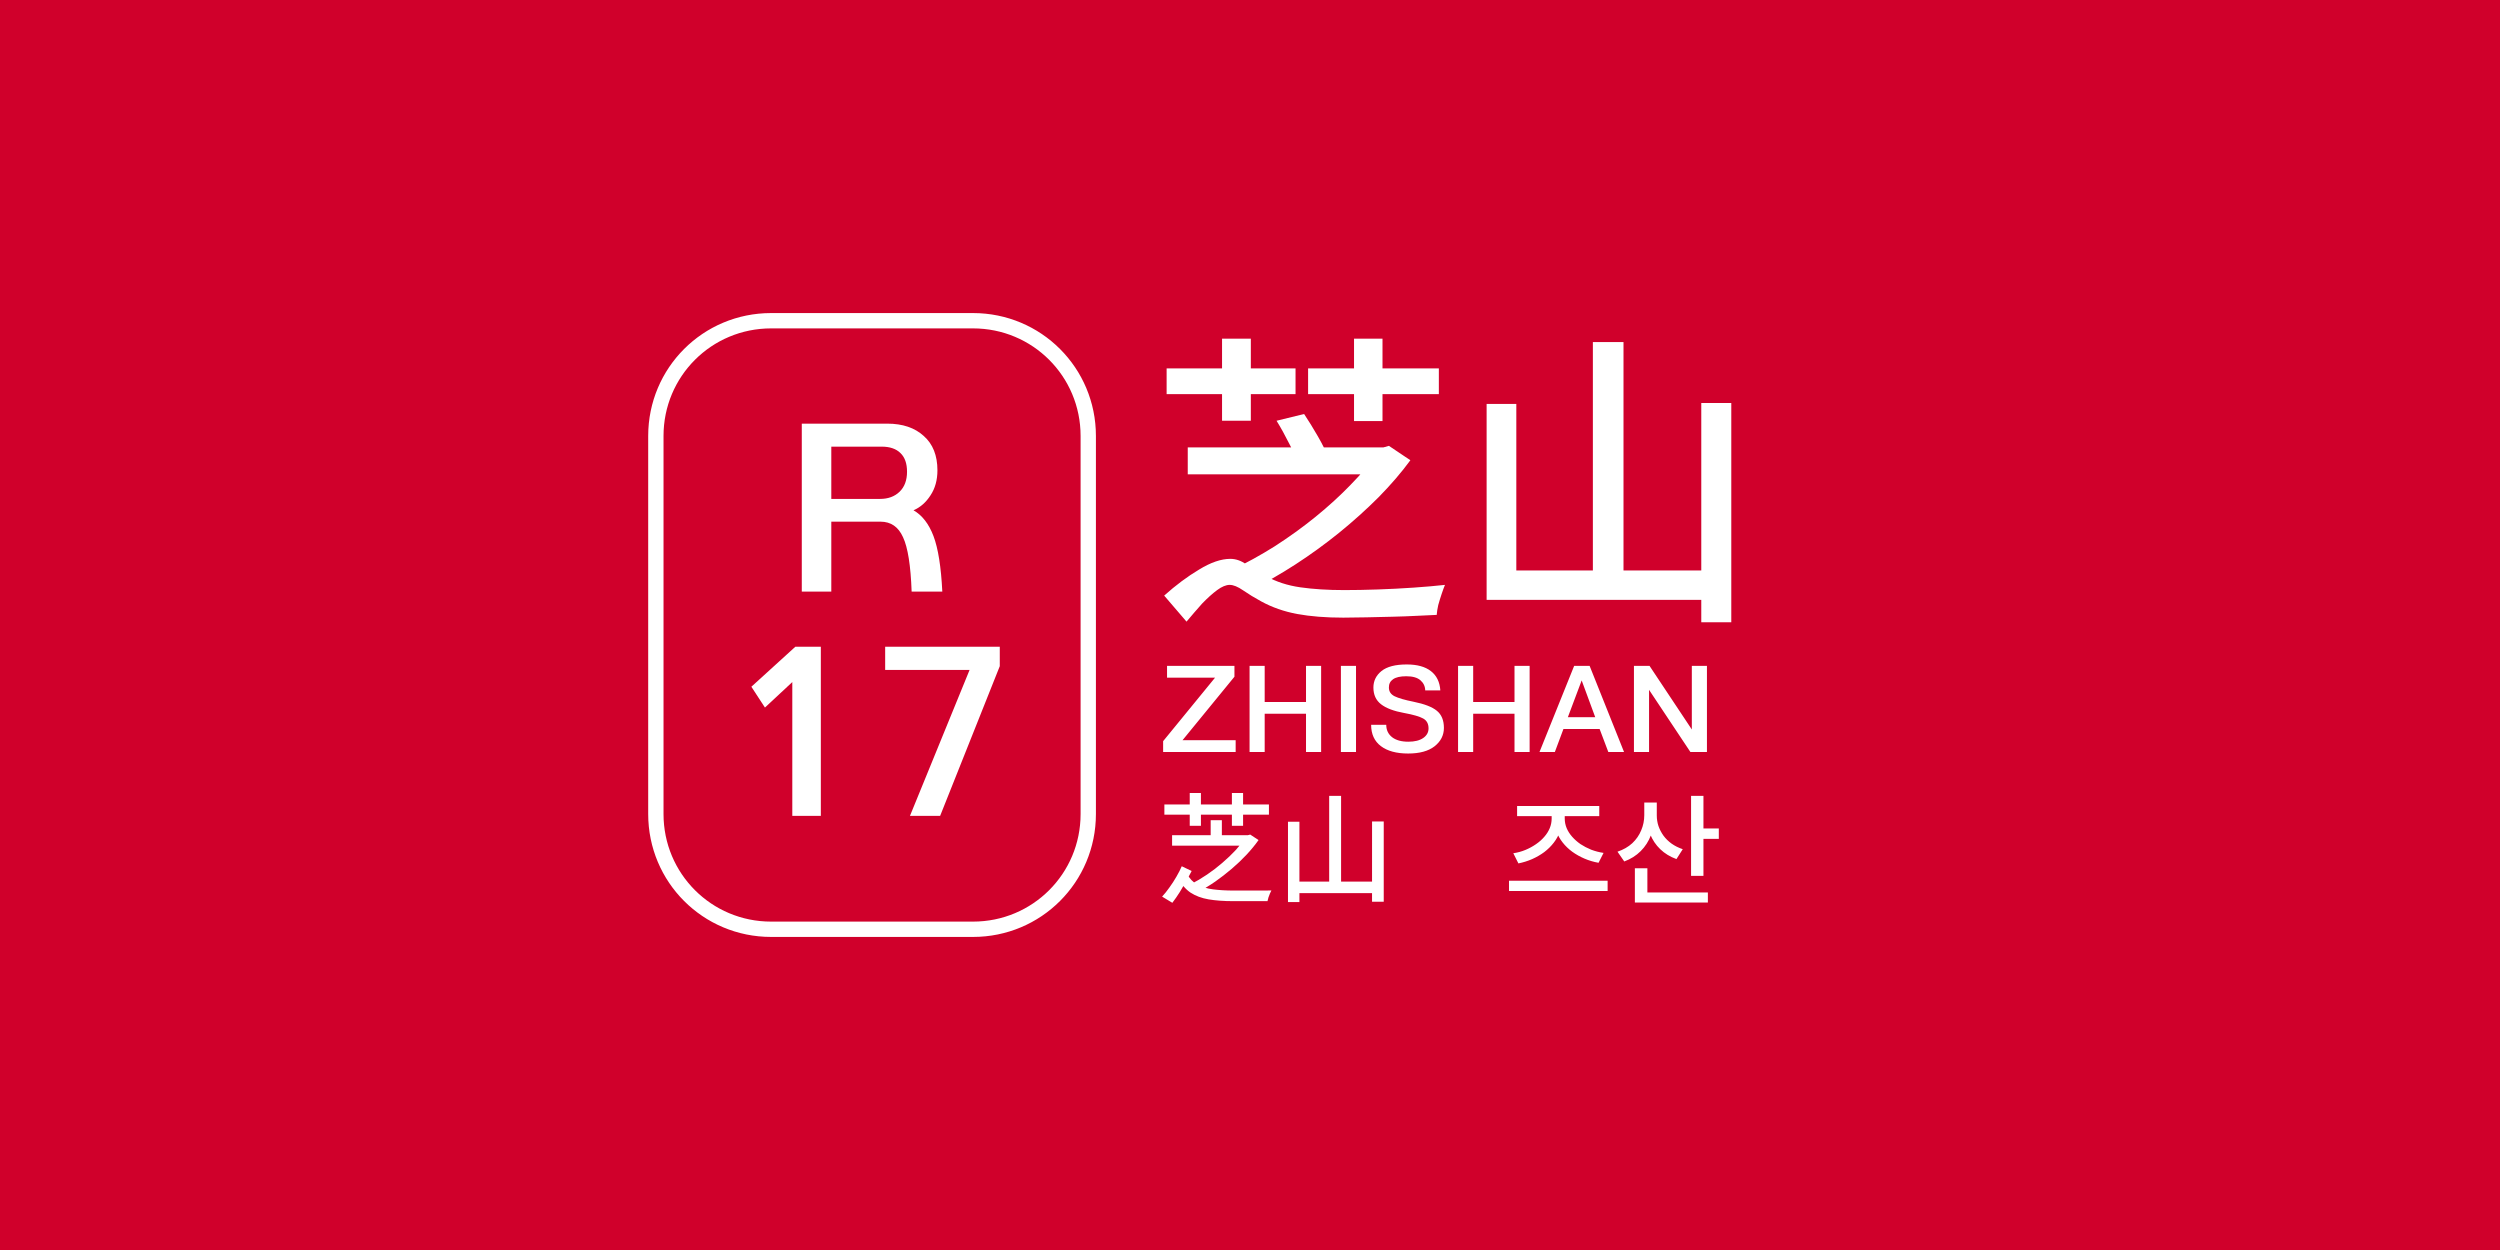
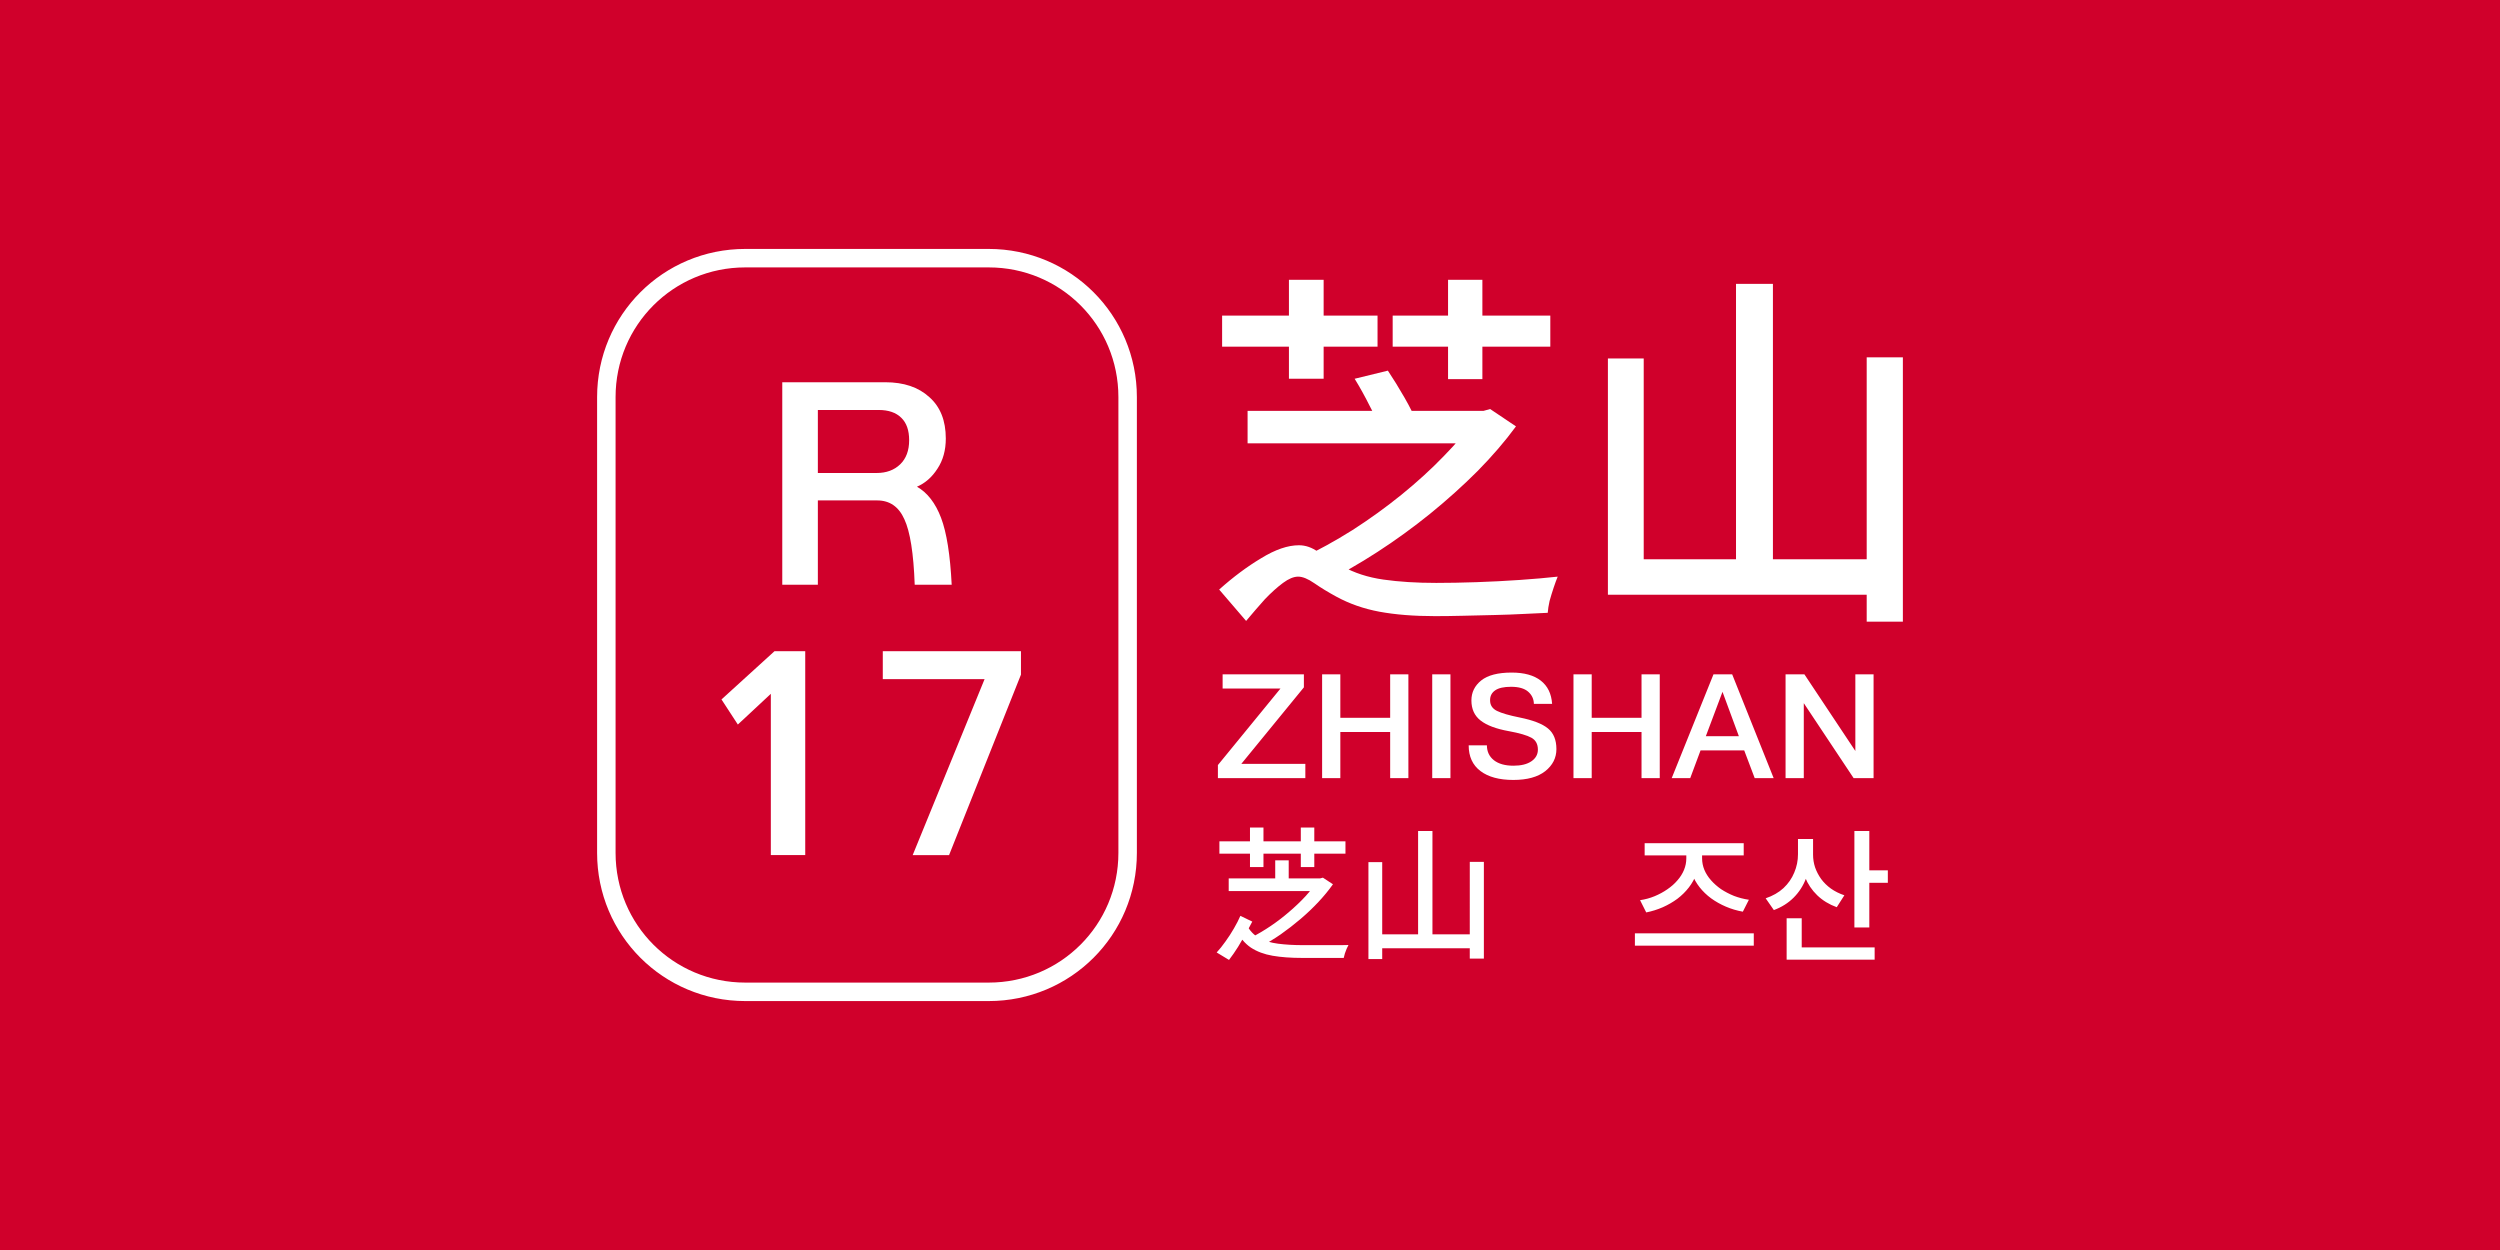
<svg xmlns="http://www.w3.org/2000/svg" width="500" height="250" viewBox="0 0 132.292 66.146" version="1.1" id="svg1">
  <defs id="defs1">
    <rect x="560.666" y="34.145" width="279.324" height="128.591" id="rect6" />
    <rect x="157.858" y="62.351" width="541.854" height="99.323" id="rect4" />
    <rect x="157.858" y="62.351" width="329.076" height="135.094" id="rect4-5" />
    <rect x="157.858" y="62.351" width="470.562" height="119.929" id="rect4-5-3" />
  </defs>
  <g id="layer1">
    <rect style="fill:#d0002b;fill-opacity:1;stroke:none;stroke-width:0.953;stroke-dasharray:none" id="rect5" width="132.292" height="66.146" x="-2.5431316e-06" y="-1.2715658e-06" ry="0" />
    <g id="g16" transform="translate(21.81398)">
-       <path id="rect1" style="fill-opacity:0;stroke:#ffffff;stroke-width:0.811" d="m 18.989,16.972 h 10.687 c 3.378,0 6.097,2.719 6.097,6.097 v 20.008 c 0,3.378 -2.719,6.097 -6.097,6.097 H 18.989 c -3.378,0 -6.097,-2.719 -6.097,-6.097 v -20.008 c 0,-3.378 2.719,-6.097 6.097,-6.097 z" />
-       <path style="font-size:12.292px;line-height:1.25;font-family:'AR UDJingXiHeiE1G30 EB';-inkscape-font-specification:'AR UDJingXiHeiE1G30 EB';fill:#ffffff;stroke-width:0.256" d="m 26.183,24.962 q 0,-0.651 -0.344,-0.983 -0.344,-0.344 -0.996,-0.344 h -2.667 v 2.766 h 2.581 q 0.639,0 1.033,-0.381 0.393,-0.381 0.393,-1.057 z m -4.007,2.643 V 31.305 H 20.614 v -8.887 h 4.523 q 1.217,0 1.93,0.651 0.725,0.639 0.725,1.819 0,0.774 -0.369,1.328 -0.356,0.553 -0.897,0.787 0.688,0.393 1.057,1.364 0.369,0.971 0.467,2.938 h -1.623 q -0.074,-2.065 -0.455,-2.876 -0.369,-0.824 -1.192,-0.824 z" id="text2" aria-label="R" />
-       <path style="font-size:12.378px;line-height:1.25;font-family:'AR UDJingXiHeiE1G30 EB';-inkscape-font-specification:'AR UDJingXiHeiE1G30 EB';fill:#ffffff;stroke-width:0.225" d="m 20.112,36.093 -1.448,1.349 -0.718,-1.102 2.327,-2.117 h 1.349 v 8.949 h -1.51 z m 6.226,7.08 3.156,-7.724 h -4.468 v -1.225 h 6.065 v 1.027 l -3.156,7.922 z" id="text3" aria-label="17" />
-       <path style="font-weight:500;font-size:72px;line-height:1.25;font-family:'Noto Sans TC';-inkscape-font-specification:'Noto Sans TC Medium';white-space:pre;fill:#ffffff" d="m 166.929,100.161 h 45.936 v 6.336 h -45.936 z m 44.352,0 h 1.656 l 1.296,-0.36 5.04,3.384 q -3.168,4.32 -7.488,8.712 -4.32,4.32 -9.288,8.352 -4.896,3.96 -10.224,7.416 -5.328,3.456 -10.584,6.048 -0.72,-1.08 -2.016,-2.448 -1.296,-1.44 -2.376,-2.304 5.04,-2.376 10.08,-5.544 5.04,-3.24 9.576,-6.912 4.608,-3.744 8.28,-7.56 3.744,-3.816 6.048,-7.2 z m -23.472,-6.264 6.48,-1.584 q 1.584,2.376 3.24,5.256 1.656,2.88 2.376,4.824 l -6.84,1.944 q -0.648,-2.016 -2.232,-4.968 -1.512,-3.024 -3.024,-5.472 z m -10.872,32.472 q 1.944,0 3.744,1.296 1.872,1.224 4.752,2.808 3.456,1.944 7.992,2.592 4.536,0.648 10.296,0.648 3.6,0 7.848,-0.144 4.248,-0.144 8.424,-0.432 4.176,-0.288 7.416,-0.648 -0.36,0.864 -0.792,2.16 -0.432,1.296 -0.792,2.592 -0.288,1.296 -0.36,2.304 -1.872,0.072 -4.608,0.216 -2.736,0.144 -5.832,0.216 -3.096,0.072 -6.12,0.144 -2.952,0.072 -5.4,0.072 -6.192,0 -10.872,-0.864 -4.608,-0.864 -8.424,-2.952 -2.376,-1.296 -4.248,-2.592 -1.872,-1.296 -3.168,-1.296 -1.296,0 -2.952,1.224 -1.656,1.224 -3.528,3.168 -1.8,2.016 -3.672,4.248 l -5.256,-6.12 q 4.104,-3.672 8.208,-6.12 4.104,-2.52 7.344,-2.52 z m -14.976,-44.784 h 30.312 v 6.048 h -30.312 z m 13.032,-6.984 h 6.768 v 19.296 h -6.768 z m 31.032,0 h 6.696 v 19.368 h -6.696 z m -10.8,6.984 h 30.744 v 6.048 h -30.744 z m 66.96,-6.192 h 7.2 v 56.88 h -7.2 z m 25.488,14.328 h 7.056 v 51.552 h -7.056 z m -50.472,0.216 h 6.984 v 39.168 h 46.944 v 6.912 h -53.928 z" id="text4" transform="matrix(0.2250569,0,0,0.2250569,3.469417,1.132522)" aria-label="芝山" />
-       <path style="font-size:6.302px;line-height:1.25;font-family:'AR UDJingXiHeiE1G30 EB';-inkscape-font-specification:'AR UDJingXiHeiE1G30 EB';fill:#ffffff;stroke-width:0.225" d="m 39.942,35.237 h 3.567 v 0.573 l -2.747,3.359 h 2.811 v 0.624 h -3.838 v -0.573 l 2.747,-3.359 h -2.54 z m 5.167,2.533 v 2.023 h -0.8 v -4.556 h 0.8 v 1.909 h 2.187 v -1.909 h 0.8 v 4.556 h -0.8 v -2.023 z m 4.833,-2.533 v 4.556 h -0.8 v -4.556 z m 2.558,2.495 q -0.832,-0.151 -1.235,-0.466 -0.403,-0.315 -0.403,-0.882 0,-0.529 0.429,-0.876 0.435,-0.347 1.336,-0.347 0.826,0 1.279,0.353 0.454,0.353 0.498,1.021 h -0.8 q -0.006,-0.321 -0.252,-0.536 -0.246,-0.214 -0.75,-0.214 -0.473,0 -0.699,0.158 -0.227,0.158 -0.221,0.441 0,0.309 0.302,0.46 0.309,0.151 1.002,0.29 0.87,0.176 1.235,0.479 0.372,0.302 0.372,0.907 0,0.58 -0.492,0.97 -0.492,0.384 -1.399,0.384 -0.926,0 -1.443,-0.391 -0.517,-0.391 -0.517,-1.128 h 0.8 q 0,0.41 0.309,0.655 0.309,0.239 0.857,0.239 0.504,0 0.788,-0.195 0.284,-0.195 0.284,-0.51 0,-0.365 -0.284,-0.523 -0.284,-0.158 -0.996,-0.29 z m 3.642,0.038 v 2.023 h -0.8 v -4.556 h 0.8 v 1.909 h 2.187 v -1.909 h 0.8 v 4.556 h -0.8 v -2.023 z m 6.459,0.183 -0.718,-1.947 -0.731,1.947 z m -1.683,0.624 -0.454,1.216 h -0.813 l 1.834,-4.556 h 0.819 l 1.821,4.556 h -0.832 l -0.46,-1.216 z m 4.531,-2.073 v 3.289 h -0.8 v -4.556 h 0.826 l 2.237,3.365 v -3.365 h 0.8 v 4.556 h -0.876 z" id="text5" aria-label="ZHISHAN" />
-       <path d="m 40.209,44.195 h 4.02 v 0.555 H 40.209 Z m 2.042,-0.794 h 0.592 v 1.078 h -0.592 z m 1.834,0.794 h 0.139 l 0.12,-0.032 0.441,0.29 q -0.271,0.384 -0.636,0.775 -0.359,0.384 -0.788,0.75 -0.422,0.359 -0.87,0.674 -0.447,0.309 -0.901,0.542 -0.063,-0.095 -0.176,-0.214 -0.113,-0.12 -0.208,-0.195 0.422,-0.214 0.851,-0.504 0.429,-0.29 0.813,-0.624 0.391,-0.334 0.706,-0.674 0.315,-0.347 0.51,-0.649 z m -3.081,2.048 q 0.195,0.378 0.542,0.567 0.347,0.189 0.832,0.252 0.492,0.063 1.084,0.063 0.088,0 0.277,0 0.195,0 0.441,0 0.246,0 0.498,0 0.252,0 0.46,0 0.214,-0.006 0.328,-0.006 -0.038,0.069 -0.082,0.17 -0.044,0.101 -0.076,0.202 -0.032,0.107 -0.05,0.195 h -0.403 -1.418 q -0.744,0 -1.298,-0.095 -0.555,-0.095 -0.958,-0.359 -0.397,-0.271 -0.674,-0.8 z m -0.781,1.531 -0.542,-0.328 q 0.189,-0.202 0.384,-0.479 0.202,-0.277 0.372,-0.573 0.176,-0.302 0.284,-0.555 l 0.523,0.252 q -0.107,0.214 -0.271,0.51 -0.164,0.29 -0.353,0.599 -0.189,0.302 -0.397,0.573 z m -0.422,-5.205 h 5.533 v 0.542 h -5.533 z m 1.342,-0.605 h 0.592 v 1.733 h -0.592 z m 2.231,0 h 0.592 v 1.733 h -0.592 z m 5.148,0.151 h 0.63 v 4.896 h -0.63 z m -2.18,1.367 h 0.605 v 4.254 h -0.605 z m 4.449,-0.013 h 0.618 v 4.247 H 50.79 Z m -4.153,3.182 h 4.424 v 0.611 h -4.424 z" id="text5-9" style="font-weight:500;font-size:6.302px;line-height:1.25;font-family:'Noto Sans JP';-inkscape-font-specification:'Noto Sans JP Medium';fill:#ffffff;stroke-width:0.225" aria-label="芝山" />
-       <path style="font-weight:500;font-size:6.302px;line-height:1.25;font-family:'Noto Sans KR';-inkscape-font-specification:'Noto Sans KR Medium';fill:#ffffff;stroke-width:0.225" d="m 58.038,46.607 h 5.218 v 0.542 h -5.218 z m 2.256,-3.705 h 0.561 v 0.41 q 0,0.359 -0.12,0.681 -0.113,0.321 -0.328,0.599 -0.214,0.277 -0.504,0.498 -0.29,0.214 -0.643,0.372 -0.347,0.151 -0.725,0.227 L 58.265,45.151 q 0.34,-0.05 0.643,-0.176 0.302,-0.126 0.555,-0.302 0.258,-0.176 0.441,-0.391 0.189,-0.214 0.29,-0.46 0.101,-0.246 0.101,-0.51 z m 0.132,0 h 0.561 v 0.41 q 0,0.265 0.101,0.51 0.101,0.239 0.29,0.454 0.189,0.214 0.441,0.391 0.258,0.17 0.567,0.296 0.315,0.12 0.655,0.17 l -0.265,0.523 q -0.391,-0.069 -0.744,-0.221 -0.353,-0.151 -0.649,-0.365 -0.29,-0.214 -0.504,-0.485 -0.214,-0.271 -0.334,-0.592 -0.12,-0.321 -0.12,-0.681 z m -1.96,-0.252 h 4.348 v 0.536 H 58.466 Z M 65.196,42.467 h 0.542 v 0.668 q 0,0.567 -0.189,1.059 -0.183,0.485 -0.542,0.844 -0.359,0.359 -0.87,0.548 l -0.359,-0.517 q 0.466,-0.158 0.781,-0.447 0.315,-0.296 0.473,-0.681 0.164,-0.384 0.164,-0.807 z m 0.126,0 h 0.536 v 0.687 q 0,0.284 0.088,0.555 0.095,0.271 0.265,0.51 0.176,0.239 0.429,0.422 0.258,0.183 0.592,0.296 l -0.334,0.523 q -0.504,-0.183 -0.857,-0.523 -0.353,-0.34 -0.536,-0.8 -0.183,-0.466 -0.183,-0.983 z m 2.35,-0.353 h 0.655 v 4.235 h -0.655 z m 0.46,1.727 h 1.008 v 0.548 h -1.008 z m -3.434,3.384 h 3.863 v 0.536 h -3.863 z m 0,-1.279 h 0.662 v 1.556 h -0.662 z" id="text5-9-8" aria-label="즈산" />
+       <g id="g1" transform="matrix(1.205601,0,0,1.205601,-5.271046,-6.79982)">
+         <path id="rect1" style="fill-opacity:0;stroke:#ffffff;stroke-width:0.811" d="m 18.989,16.972 h 10.687 c 3.378,0 6.097,2.719 6.097,6.097 v 20.008 c 0,3.378 -2.719,6.097 -6.097,6.097 H 18.989 c -3.378,0 -6.097,-2.719 -6.097,-6.097 v -20.008 c 0,-3.378 2.719,-6.097 6.097,-6.097 z" />
+         <path style="font-size:12.292px;line-height:1.25;font-family:'AR UDJingXiHeiE1G30 EB';-inkscape-font-specification:'AR UDJingXiHeiE1G30 EB';fill:#ffffff;stroke-width:0.256" d="m 26.183,24.962 q 0,-0.651 -0.344,-0.983 -0.344,-0.344 -0.996,-0.344 h -2.667 v 2.766 h 2.581 q 0.639,0 1.033,-0.381 0.393,-0.381 0.393,-1.057 z m -4.007,2.643 V 31.305 H 20.614 v -8.887 h 4.523 q 1.217,0 1.93,0.651 0.725,0.639 0.725,1.819 0,0.774 -0.369,1.328 -0.356,0.553 -0.897,0.787 0.688,0.393 1.057,1.364 0.369,0.971 0.467,2.938 h -1.623 q -0.074,-2.065 -0.455,-2.876 -0.369,-0.824 -1.192,-0.824 z" id="text2" aria-label="R" />
+         <path style="font-size:12.378px;line-height:1.25;font-family:'AR UDJingXiHeiE1G30 EB';-inkscape-font-specification:'AR UDJingXiHeiE1G30 EB';fill:#ffffff;stroke-width:0.225" d="m 20.112,36.093 -1.448,1.349 -0.718,-1.102 2.327,-2.117 h 1.349 v 8.949 h -1.51 z m 6.226,7.08 3.156,-7.724 h -4.468 v -1.225 h 6.065 v 1.027 l -3.156,7.922 z" id="text3" aria-label="17" />
+         <path style="font-weight:500;font-size:72px;line-height:1.25;font-family:'Noto Sans TC';-inkscape-font-specification:'Noto Sans TC Medium';white-space:pre;fill:#ffffff" d="m 166.929,100.161 h 45.936 v 6.336 h -45.936 z m 44.352,0 h 1.656 l 1.296,-0.36 5.04,3.384 q -3.168,4.32 -7.488,8.712 -4.32,4.32 -9.288,8.352 -4.896,3.96 -10.224,7.416 -5.328,3.456 -10.584,6.048 -0.72,-1.08 -2.016,-2.448 -1.296,-1.44 -2.376,-2.304 5.04,-2.376 10.08,-5.544 5.04,-3.24 9.576,-6.912 4.608,-3.744 8.28,-7.56 3.744,-3.816 6.048,-7.2 z m -23.472,-6.264 6.48,-1.584 q 1.584,2.376 3.24,5.256 1.656,2.88 2.376,4.824 l -6.84,1.944 q -0.648,-2.016 -2.232,-4.968 -1.512,-3.024 -3.024,-5.472 z m -10.872,32.472 q 1.944,0 3.744,1.296 1.872,1.224 4.752,2.808 3.456,1.944 7.992,2.592 4.536,0.648 10.296,0.648 3.6,0 7.848,-0.144 4.248,-0.144 8.424,-0.432 4.176,-0.288 7.416,-0.648 -0.36,0.864 -0.792,2.16 -0.432,1.296 -0.792,2.592 -0.288,1.296 -0.36,2.304 -1.872,0.072 -4.608,0.216 -2.736,0.144 -5.832,0.216 -3.096,0.072 -6.12,0.144 -2.952,0.072 -5.4,0.072 -6.192,0 -10.872,-0.864 -4.608,-0.864 -8.424,-2.952 -2.376,-1.296 -4.248,-2.592 -1.872,-1.296 -3.168,-1.296 -1.296,0 -2.952,1.224 -1.656,1.224 -3.528,3.168 -1.8,2.016 -3.672,4.248 l -5.256,-6.12 q 4.104,-3.672 8.208,-6.12 4.104,-2.52 7.344,-2.52 z m -14.976,-44.784 h 30.312 v 6.048 h -30.312 z m 13.032,-6.984 h 6.768 v 19.296 h -6.768 z m 31.032,0 h 6.696 v 19.368 h -6.696 z m -10.8,6.984 h 30.744 v 6.048 h -30.744 z m 66.96,-6.192 h 7.2 v 56.88 h -7.2 z m 25.488,14.328 h 7.056 v 51.552 h -7.056 z m -50.472,0.216 h 6.984 v 39.168 h 46.944 v 6.912 h -53.928 z" id="text4" transform="matrix(0.2250569,0,0,0.2250569,3.469417,1.132522)" aria-label="芝山" />
+         <path style="font-size:6.302px;line-height:1.25;font-family:'AR UDJingXiHeiE1G30 EB';-inkscape-font-specification:'AR UDJingXiHeiE1G30 EB';fill:#ffffff;stroke-width:0.225" d="m 39.942,35.237 h 3.567 v 0.573 l -2.747,3.359 h 2.811 v 0.624 h -3.838 v -0.573 l 2.747,-3.359 h -2.54 z m 5.167,2.533 v 2.023 h -0.8 v -4.556 h 0.8 v 1.909 h 2.187 v -1.909 h 0.8 v 4.556 h -0.8 v -2.023 z m 4.833,-2.533 v 4.556 h -0.8 v -4.556 z m 2.558,2.495 q -0.832,-0.151 -1.235,-0.466 -0.403,-0.315 -0.403,-0.882 0,-0.529 0.429,-0.876 0.435,-0.347 1.336,-0.347 0.826,0 1.279,0.353 0.454,0.353 0.498,1.021 h -0.8 q -0.006,-0.321 -0.252,-0.536 -0.246,-0.214 -0.75,-0.214 -0.473,0 -0.699,0.158 -0.227,0.158 -0.221,0.441 0,0.309 0.302,0.46 0.309,0.151 1.002,0.29 0.87,0.176 1.235,0.479 0.372,0.302 0.372,0.907 0,0.58 -0.492,0.97 -0.492,0.384 -1.399,0.384 -0.926,0 -1.443,-0.391 -0.517,-0.391 -0.517,-1.128 h 0.8 q 0,0.41 0.309,0.655 0.309,0.239 0.857,0.239 0.504,0 0.788,-0.195 0.284,-0.195 0.284,-0.51 0,-0.365 -0.284,-0.523 -0.284,-0.158 -0.996,-0.29 z m 3.642,0.038 v 2.023 h -0.8 v -4.556 h 0.8 v 1.909 h 2.187 v -1.909 h 0.8 v 4.556 h -0.8 v -2.023 z m 6.459,0.183 -0.718,-1.947 -0.731,1.947 z M 60.92,38.577 60.467,39.793 h -0.813 l 1.834,-4.556 h 0.819 l 1.821,4.556 h -0.832 L 62.836,38.577 Z m 4.531,-2.073 v 3.289 h -0.8 v -4.556 h 0.826 l 2.237,3.365 v -3.365 h 0.8 v 4.556 h -0.876 z" id="text5" aria-label="ZHISHAN" />
+         <path d="m 40.209,44.195 h 4.02 v 0.555 H 40.209 Z m 2.042,-0.794 h 0.592 v 1.078 h -0.592 z m 1.834,0.794 h 0.139 l 0.12,-0.032 0.441,0.29 q -0.271,0.384 -0.636,0.775 -0.359,0.384 -0.788,0.75 -0.422,0.359 -0.87,0.674 -0.447,0.309 -0.901,0.542 -0.063,-0.095 -0.176,-0.214 -0.113,-0.12 -0.208,-0.195 0.422,-0.214 0.851,-0.504 0.429,-0.29 0.813,-0.624 0.391,-0.334 0.706,-0.674 0.315,-0.347 0.51,-0.649 z m -3.081,2.048 q 0.195,0.378 0.542,0.567 0.347,0.189 0.832,0.252 0.492,0.063 1.084,0.063 0.088,0 0.277,0 0.195,0 0.441,0 0.246,0 0.498,0 0.252,0 0.46,0 0.214,-0.006 0.328,-0.006 -0.038,0.069 -0.082,0.17 -0.044,0.101 -0.076,0.202 -0.032,0.107 -0.05,0.195 h -0.403 -1.418 q -0.744,0 -1.298,-0.095 -0.555,-0.095 -0.958,-0.359 -0.397,-0.271 -0.674,-0.8 z m -0.781,1.531 -0.542,-0.328 q 0.189,-0.202 0.384,-0.479 0.202,-0.277 0.372,-0.573 0.176,-0.302 0.284,-0.555 l 0.523,0.252 q -0.107,0.214 -0.271,0.51 -0.164,0.29 -0.353,0.599 -0.189,0.302 -0.397,0.573 z m -0.422,-5.205 h 5.533 v 0.542 h -5.533 z m 1.342,-0.605 h 0.592 v 1.733 h -0.592 z m 2.231,0 h 0.592 v 1.733 h -0.592 z m 5.148,0.151 h 0.63 v 4.896 h -0.63 z m -2.18,1.367 h 0.605 v 4.254 h -0.605 z m 4.449,-0.013 h 0.618 v 4.247 H 50.79 Z m -4.153,3.182 h 4.424 v 0.611 h -4.424 z" id="text5-9" style="font-weight:500;font-size:6.302px;line-height:1.25;font-family:'Noto Sans JP';-inkscape-font-specification:'Noto Sans JP Medium';fill:#ffffff;stroke-width:0.225" aria-label="芝山" />
+         <path style="font-weight:500;font-size:6.302px;line-height:1.25;font-family:'Noto Sans KR';-inkscape-font-specification:'Noto Sans KR Medium';fill:#ffffff;stroke-width:0.225" d="m 58.038,46.607 h 5.218 v 0.542 h -5.218 z m 2.256,-3.705 h 0.561 v 0.41 q 0,0.359 -0.12,0.681 -0.113,0.321 -0.328,0.599 -0.214,0.277 -0.504,0.498 -0.29,0.214 -0.643,0.372 -0.347,0.151 -0.725,0.227 L 58.265,45.151 q 0.34,-0.05 0.643,-0.176 0.302,-0.126 0.555,-0.302 0.258,-0.176 0.441,-0.391 0.189,-0.214 0.29,-0.46 0.101,-0.246 0.101,-0.51 z m 0.132,0 h 0.561 v 0.41 q 0,0.265 0.101,0.51 0.101,0.239 0.29,0.454 0.189,0.214 0.441,0.391 0.258,0.17 0.567,0.296 0.315,0.12 0.655,0.17 l -0.265,0.523 q -0.391,-0.069 -0.744,-0.221 -0.353,-0.151 -0.649,-0.365 -0.29,-0.214 -0.504,-0.485 -0.214,-0.271 -0.334,-0.592 -0.12,-0.321 -0.12,-0.681 z m -1.96,-0.252 h 4.348 v 0.536 H 58.466 Z M 65.196,42.467 h 0.542 v 0.668 q 0,0.567 -0.189,1.059 -0.183,0.485 -0.542,0.844 -0.359,0.359 -0.87,0.548 l -0.359,-0.517 q 0.466,-0.158 0.781,-0.447 0.315,-0.296 0.473,-0.681 0.164,-0.384 0.164,-0.807 z m 0.126,0 h 0.536 v 0.687 q 0,0.284 0.088,0.555 0.095,0.271 0.265,0.51 0.176,0.239 0.429,0.422 0.258,0.183 0.592,0.296 l -0.334,0.523 Q 66.394,45.277 66.041,44.937 65.688,44.597 65.505,44.137 65.322,43.671 65.322,43.154 Z m 2.35,-0.353 h 0.655 v 4.235 h -0.655 z m 0.46,1.727 h 1.008 v 0.548 h -1.008 z m -3.434,3.384 h 3.863 v 0.536 h -3.863 z m 0,-1.279 h 0.662 v 1.556 h -0.662 z" id="text5-9-8" aria-label="즈산" />
+       </g>
    </g>
    <text xml:space="preserve" transform="matrix(0.3161529,0,0,0.3161529,-10.47434,-6.446201)" id="text6" style="font-size:55px;line-height:1.25;font-family:'Microsoft JhengHei';-inkscape-font-specification:'Microsoft JhengHei';white-space:pre;shape-inside:url(#rect6);display:inline" />
  </g>
</svg>
